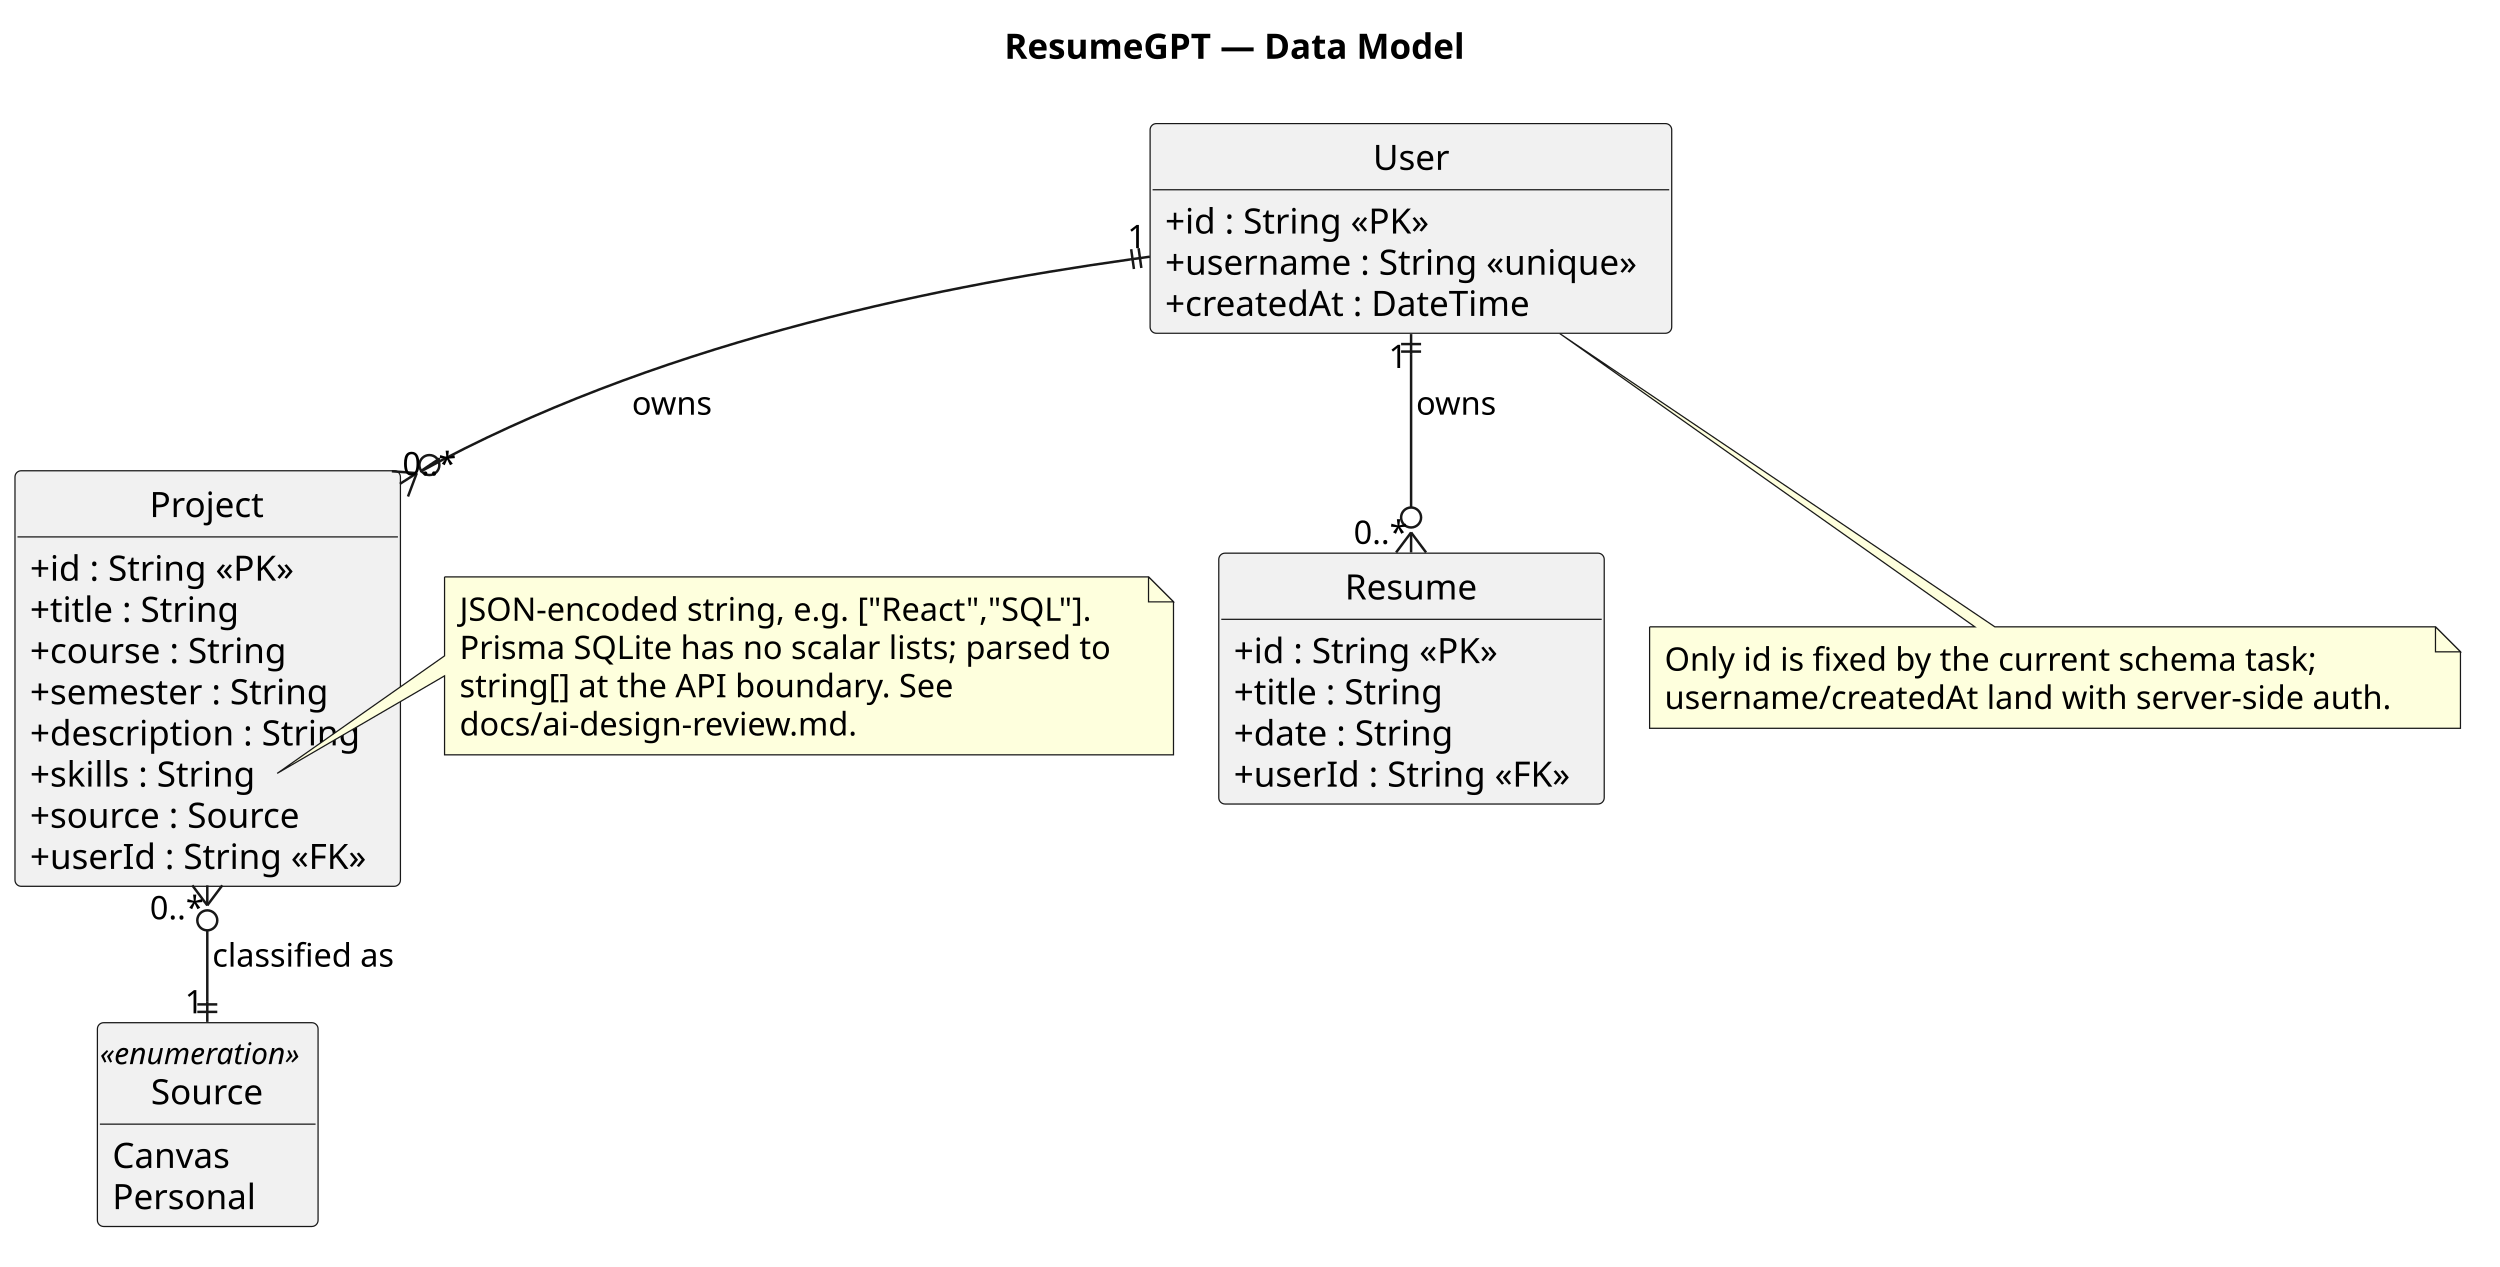
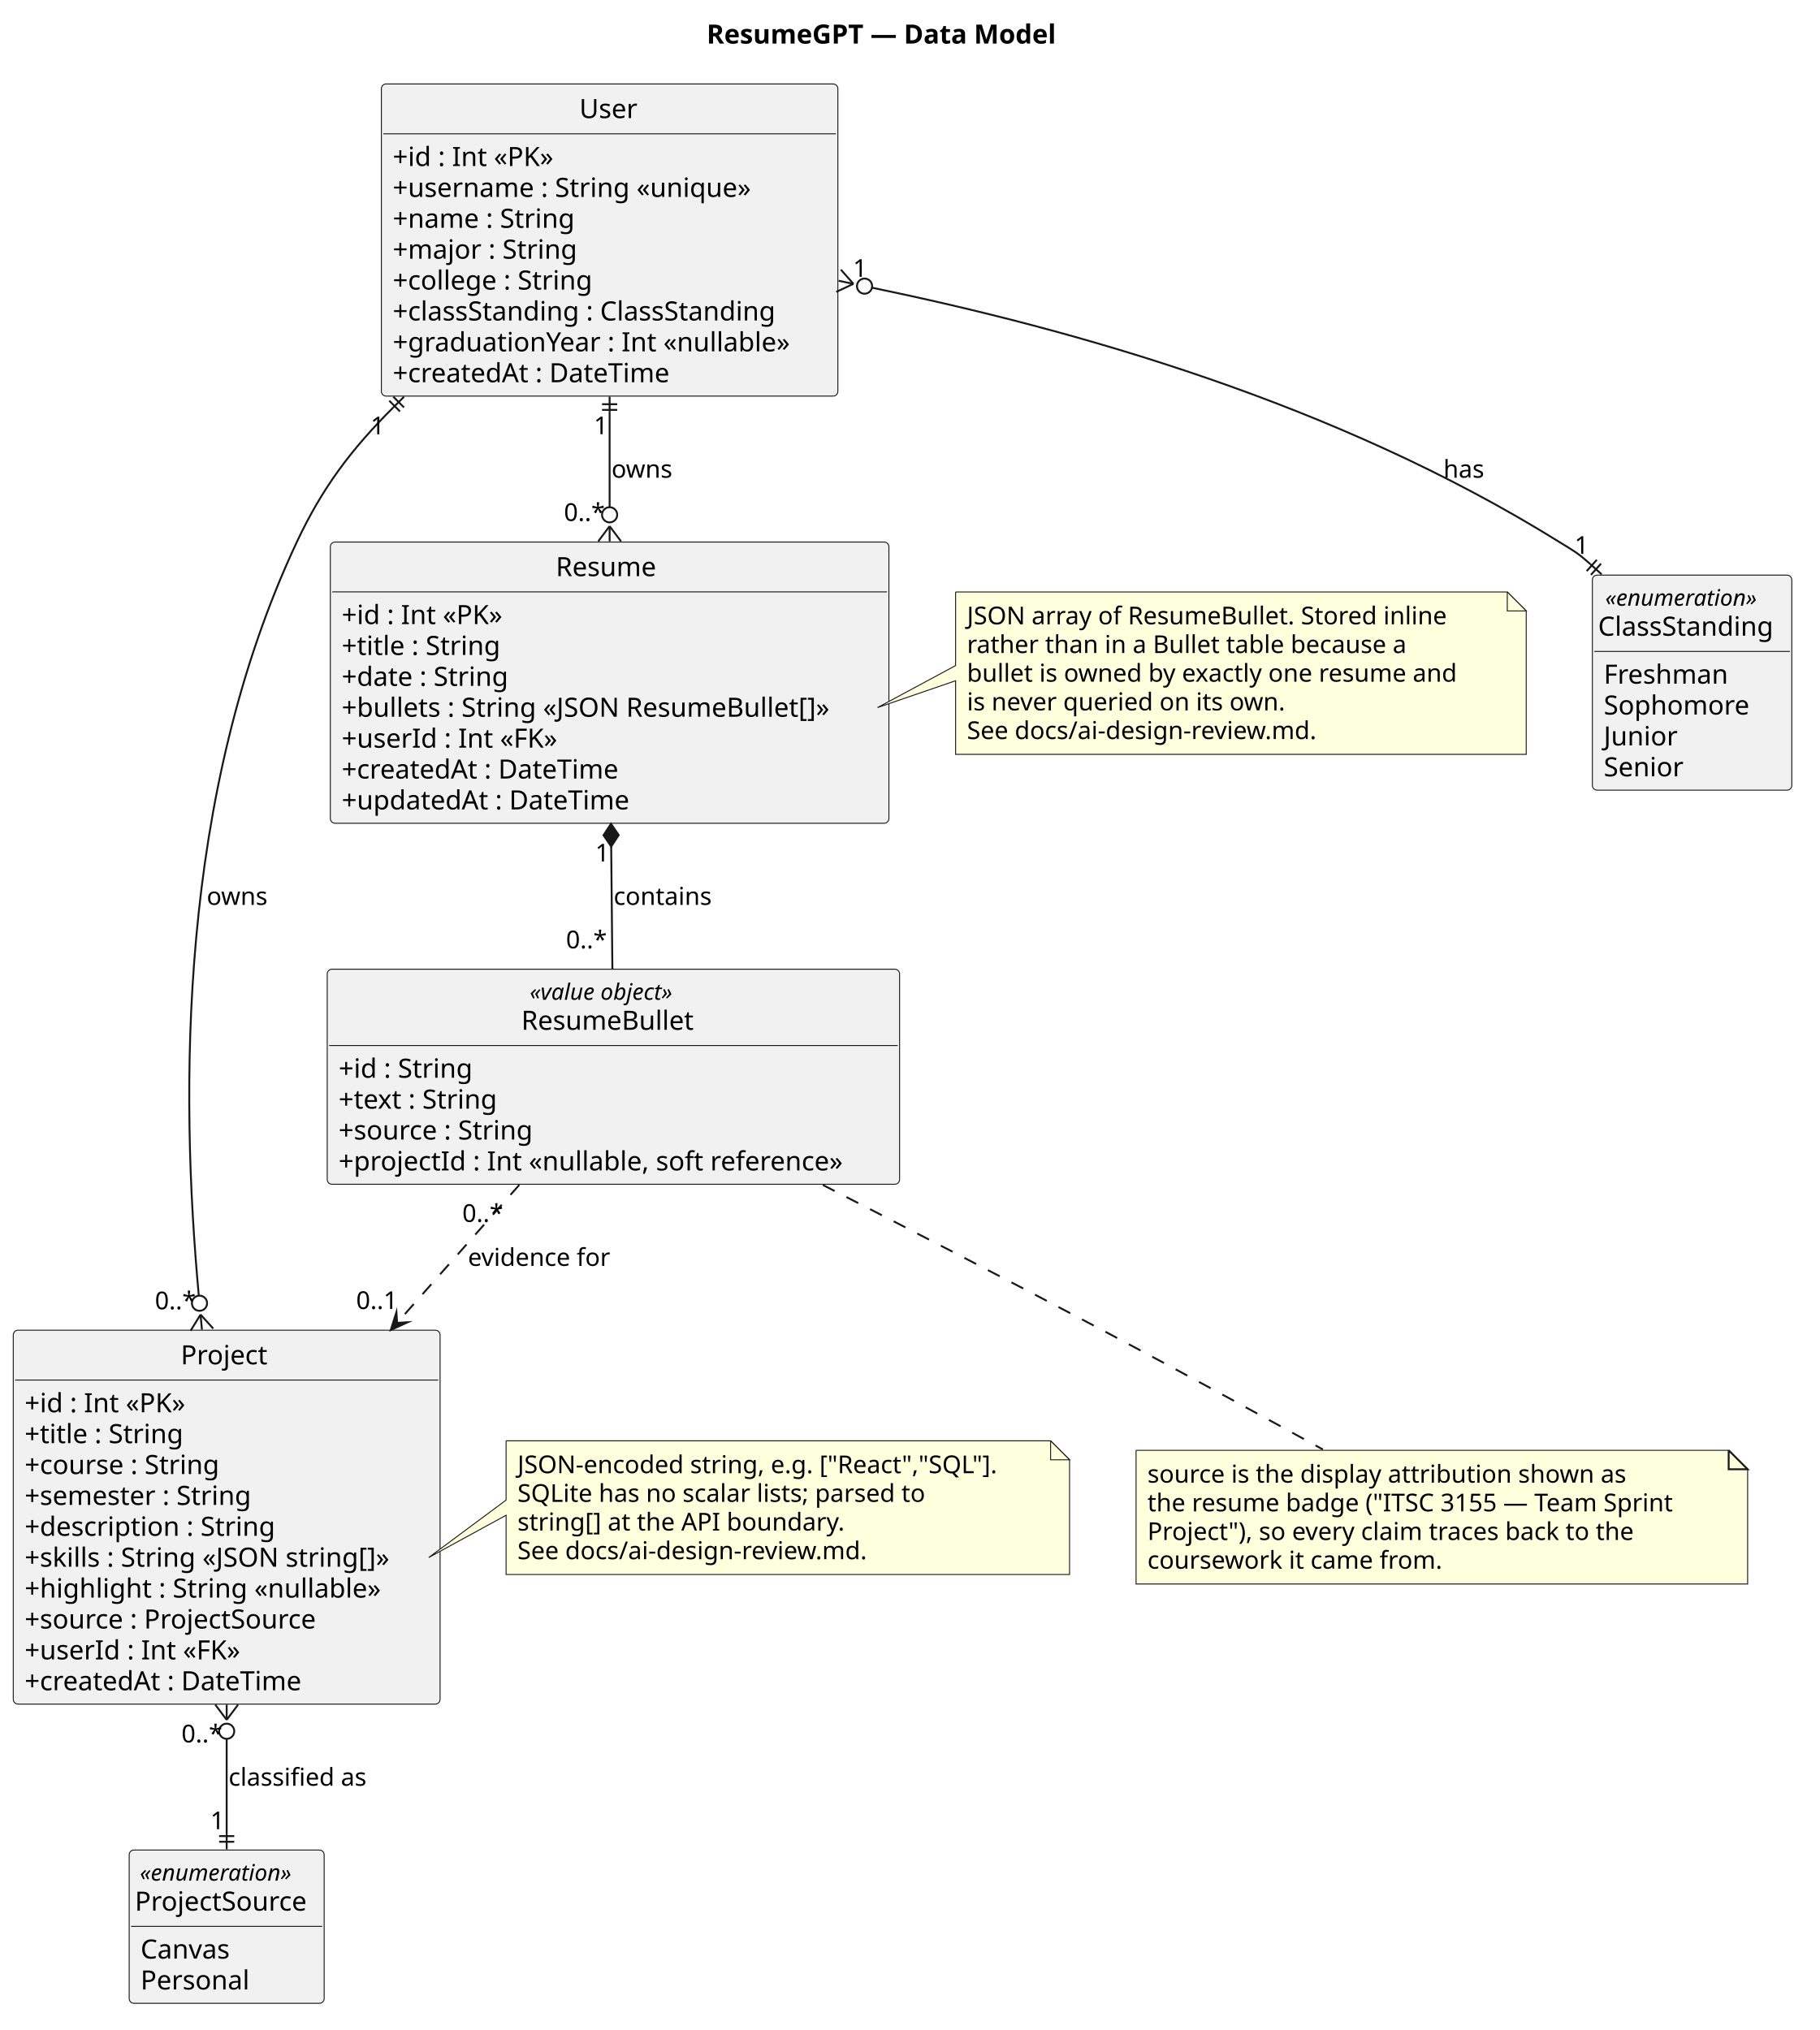
- <svg xmlns="http://www.w3.org/2000/svg" version="1.1" data-diagram-type="CLASS" style="width:1001px;height:507px;background:#FFFFFF;" width="1001px" height="507px" viewBox="0 0 1001 507" zoomAndPan="magnify" preserveAspectRatio="none" contentStyleType="text/css">
+ <svg xmlns="http://www.w3.org/2000/svg" version="1.1" data-diagram-type="CLASS" style="width:960px;height:1071px;background:#FFFFFF;" width="960px" height="1071px" viewBox="0 0 960 1071" zoomAndPan="magnify" preserveAspectRatio="none" contentStyleType="text/css">
  <defs />
  <g font-family="sans-serif" lengthAdjust="spacing">
-     <g class="title" data-source-line="7">
-       <text x="402.152" y="23.535" fill="#000" font-size="14" textLength="190.196" font-weight="700">ResumeGPT — Data Model</text>
+     <g class="title" data-source-line="8">
+       <text x="372.756" y="22.995" fill="#000" font-size="14" textLength="207.655" font-weight="700">ResumeGPT — Data Model</text>
    </g>
-     <g class="entity" data-qualified-name="User" id="ent0001" data-source-line="9">
-       <rect x="460.5" y="49.488" width="208.854" height="83.953" fill="#F1F1F1" style="stroke:#181818;stroke-width:0.5;" rx="2.5" ry="2.5" />
-       <text x="549.745" y="68.023" fill="#000" font-size="14" textLength="30.365">User</text>
-       <line x1="461.5" y1="75.977" x2="668.354" y2="75.977" style="stroke:#181818;stroke-width:0.5;" />
-       <text x="466.5" y="93.512" fill="#000" font-size="14" textLength="113.224">+id : String «PK»</text>
-       <text x="466.5" y="110" fill="#000" font-size="14" textLength="196.854">+username : String «unique»</text>
-       <text x="466.5" y="126.488" fill="#000" font-size="14" textLength="154.615">+createdAt : DateTime</text>
+     <g class="entity" data-qualified-name="User" id="ent0001" data-source-line="10">
+       <rect x="201.18" y="44.297" width="240.792" height="164.672" fill="#F1F1F1" style="stroke:#181818;stroke-width:0.5;" rx="2.5" ry="2.5" />
+       <text x="305.621" y="62.292" fill="#000" font-size="14" textLength="31.91">User</text>
+       <line x1="202.18" y1="70.594" x2="440.972" y2="70.594" style="stroke:#181818;stroke-width:0.5;" />
+       <text x="207.18" y="87.589" fill="#000" font-size="14" textLength="95.819">+id : Int «PK»</text>
+       <text x="207.18" y="103.886" fill="#000" font-size="14" textLength="206.958">+username : String «unique»</text>
+       <text x="207.18" y="120.183" fill="#000" font-size="14" textLength="106.832">+name : String</text>
+       <text x="207.18" y="136.479" fill="#000" font-size="14" textLength="107.557">+major : String</text>
+       <text x="207.18" y="152.776" fill="#000" font-size="14" textLength="117.284">+college : String</text>
+       <text x="207.18" y="169.073" fill="#000" font-size="14" textLength="221.662">+classStanding : ClassStanding</text>
+       <text x="207.18" y="185.37" fill="#000" font-size="14" textLength="228.792">+graduationYear : Int «nullable»</text>
+       <text x="207.18" y="201.667" fill="#000" font-size="14" textLength="162.203">+createdAt : DateTime</text>
    </g>
-     <g class="entity" data-qualified-name="Project" id="ent0002" data-source-line="15">
-       <rect x="6" y="188.488" width="154.331" height="166.395" fill="#F1F1F1" style="stroke:#181818;stroke-width:0.5;" rx="2.5" ry="2.5" />
-       <text x="59.899" y="207.023" fill="#000" font-size="14" textLength="46.532">Project</text>
-       <line x1="7" y1="214.977" x2="159.331" y2="214.977" style="stroke:#181818;stroke-width:0.5;" />
-       <text x="12" y="232.512" fill="#000" font-size="14" textLength="113.224">+id : String «PK»</text>
-       <text x="12" y="249" fill="#000" font-size="14" textLength="90.754">+title : String</text>
-       <text x="12" y="265.488" fill="#000" font-size="14" textLength="109.512">+course : String</text>
-       <text x="12" y="281.977" fill="#000" font-size="14" textLength="126.096">+semester : String</text>
-       <text x="12" y="298.465" fill="#000" font-size="14" textLength="140.465">+description : String</text>
-       <text x="12" y="314.953" fill="#000" font-size="14" textLength="98.984">+skills : String</text>
-       <text x="12" y="331.441" fill="#000" font-size="14" textLength="115.069">+source : Source</text>
-       <text x="12" y="347.93" fill="#000" font-size="14" textLength="142.331">+userId : String «FK»</text>
+     <g class="entity" data-qualified-name="Project" id="ent0002" data-source-line="21">
+       <rect x="7" y="701.797" width="225.145" height="197.266" fill="#F1F1F1" style="stroke:#181818;stroke-width:0.5;" rx="2.5" ry="2.5" />
+       <text x="95.346" y="719.792" fill="#000" font-size="14" textLength="48.453">Project</text>
+       <line x1="8" y1="728.094" x2="231.145" y2="728.094" style="stroke:#181818;stroke-width:0.5;" />
+       <text x="13" y="745.089" fill="#000" font-size="14" textLength="95.819">+id : Int «PK»</text>
+       <text x="13" y="761.386" fill="#000" font-size="14" textLength="94.5">+title : String</text>
+       <text x="13" y="777.683" fill="#000" font-size="14" textLength="113.928">+course : String</text>
+       <text x="13" y="793.979" fill="#000" font-size="14" textLength="132.439">+semester : String</text>
+       <text x="13" y="810.276" fill="#000" font-size="14" textLength="144.97">+description : String</text>
+       <text x="13" y="826.573" fill="#000" font-size="14" textLength="213.145">+skills : String «JSON string[]»</text>
+       <text x="13" y="842.87" fill="#000" font-size="14" textLength="205.755">+highlight : String «nullable»</text>
+       <text x="13" y="859.167" fill="#000" font-size="14" textLength="168.991">+source : ProjectSource</text>
+       <text x="13" y="875.464" fill="#000" font-size="14" textLength="126.205">+userId : Int «FK»</text>
+       <text x="13" y="891.761" fill="#000" font-size="14" textLength="162.203">+createdAt : DateTime</text>
    </g>
-     <g class="entity" data-qualified-name="Resume" id="ent0003" data-source-line="26">
-       <rect x="488" y="221.488" width="154.331" height="100.441" fill="#F1F1F1" style="stroke:#181818;stroke-width:0.5;" rx="2.5" ry="2.5" />
-       <text x="538.492" y="240.023" fill="#000" font-size="14" textLength="53.348">Resume</text>
-       <line x1="489" y1="247.977" x2="641.331" y2="247.977" style="stroke:#181818;stroke-width:0.5;" />
-       <text x="494" y="265.512" fill="#000" font-size="14" textLength="113.224">+id : String «PK»</text>
-       <text x="494" y="282" fill="#000" font-size="14" textLength="90.754">+title : String</text>
-       <text x="494" y="298.488" fill="#000" font-size="14" textLength="93.967">+date : String</text>
-       <text x="494" y="314.977" fill="#000" font-size="14" textLength="142.331">+userId : String «FK»</text>
+     <g class="entity" data-qualified-name="Resume" id="ent0003" data-source-line="34">
+       <rect x="174.25" y="285.967" width="294.646" height="148.375" fill="#F1F1F1" style="stroke:#181818;stroke-width:0.5;" rx="2.5" ry="2.5" />
+       <text x="293.193" y="303.962" fill="#000" font-size="14" textLength="56.759">Resume</text>
+       <line x1="175.25" y1="312.264" x2="467.896" y2="312.264" style="stroke:#181818;stroke-width:0.5;" />
+       <text x="180.25" y="329.259" fill="#000" font-size="14" textLength="95.819">+id : Int «PK»</text>
+       <text x="180.25" y="345.556" fill="#000" font-size="14" textLength="94.5">+title : String</text>
+       <text x="180.25" y="361.853" fill="#000" font-size="14" textLength="98.697">+date : String</text>
+       <text x="180.25" y="378.149" fill="#000" font-size="14" textLength="282.646">+bullets : String «JSON ResumeBullet[]»</text>
+       <text x="180.25" y="394.446" fill="#000" font-size="14" textLength="126.205">+userId : Int «FK»</text>
+       <text x="180.25" y="410.743" fill="#000" font-size="14" textLength="162.203">+createdAt : DateTime</text>
+       <text x="180.25" y="427.04" fill="#000" font-size="14" textLength="166.783">+updatedAt : DateTime</text>
    </g>
-     <g class="entity" data-qualified-name="Source" id="ent0004" data-source-line="33">
-       <rect x="39" y="409.488" width="88.355" height="81.598" fill="#F1F1F1" style="stroke:#181818;stroke-width:0.5;" rx="2.5" ry="2.5" />
-       <text x="40" y="426.09" fill="#000" font-size="12" textLength="86.355" font-style="italic">«enumeration»</text>
-       <text x="60.414" y="442.156" fill="#000" font-size="14" textLength="45.527">Source</text>
-       <line x1="40" y1="450.109" x2="126.355" y2="450.109" style="stroke:#181818;stroke-width:0.5;" />
-       <text x="45" y="467.645" fill="#000" font-size="14" textLength="48.221">Canvas</text>
-       <text x="45" y="484.133" fill="#000" font-size="14" textLength="57.47">Personal</text>
+     <g class="entity" data-qualified-name="ResumeBullet" id="ent0004" data-source-line="44">
+       <rect x="172.61" y="511.337" width="301.919" height="113.453" fill="#F1F1F1" style="stroke:#181818;stroke-width:0.5;" rx="2.5" ry="2.5" />
+       <text x="279.443" y="527.476" fill="#000" font-size="12" textLength="88.254" font-style="italic">«value object»</text>
+       <text x="275.01" y="543.301" fill="#000" font-size="14" textLength="97.118">ResumeBullet</text>
+       <line x1="173.61" y1="551.603" x2="473.529" y2="551.603" style="stroke:#181818;stroke-width:0.5;" />
+       <text x="178.61" y="568.598" fill="#000" font-size="14" textLength="79.905">+id : String</text>
+       <text x="178.61" y="584.894" fill="#000" font-size="14" textLength="95.006">+text : String</text>
+       <text x="178.61" y="601.191" fill="#000" font-size="14" textLength="113.928">+source : String</text>
+       <text x="178.61" y="617.488" fill="#000" font-size="14" textLength="289.919">+projectId : Int «nullable, soft reference»</text>
    </g>
-     <path d="M178,230.988 L178,262.609 L110.984,309.662 L178,270.609 L178,302.23 A0,0 0 0 0 178,302.23 L469.867,302.23 A0,0 0 0 0 469.867,302.23 L469.867,240.988 L459.867,230.988 L178,230.988 A0,0 0 0 0 178,230.988" style="stroke:#181818;stroke-width:0.5;" fill="#FEFFDD" />
-     <path d="M459.867,230.988 L459.867,240.988 L469.867,240.988 L459.867,230.988" style="stroke:#181818;stroke-width:0.5;" fill="#FEFFDD" />
-     <text x="184" y="248.557" fill="#000" font-size="13" textLength="262.901">JSON-encoded string, e.g. ["React","SQL"].</text>
-     <text x="184" y="263.867" fill="#000" font-size="13" textLength="270.867">Prisma SQLite has no scalar lists; parsed to</text>
-     <text x="184" y="279.178" fill="#000" font-size="13" textLength="203.252">string[] at the API boundary. See</text>
-     <text x="184" y="294.488" fill="#000" font-size="13" textLength="173.088">docs/ai-design-review.md.</text>
-     <g class="entity" data-qualified-name="GMN10" id="ent0011" data-source-line="50">
-       <path d="M660.5,250.988 L660.5,291.609 A0,0 0 0 0 660.5,291.609 L985.166,291.609 A0,0 0 0 0 985.166,291.609 L985.166,260.988 L975.166,250.988 L798.732,250.988 L624.514,133.549 L790.732,250.988 L660.5,250.988 A0,0 0 0 0 660.5,250.988" style="stroke:#181818;stroke-width:0.5;" fill="#FEFFDD" />
-       <path d="M975.166,250.988 L975.166,260.988 L985.166,260.988 L975.166,250.988" style="stroke:#181818;stroke-width:0.5;" fill="#FEFFDD" />
-       <text x="666.5" y="268.557" fill="#000" font-size="13" textLength="274.86">Only id is fixed by the current schema task;</text>
-       <text x="666.5" y="283.867" fill="#000" font-size="13" textLength="303.666">username/createdAt land with server-side auth.</text>
+     <g class="entity" data-qualified-name="ProjectSource" id="ent0005" data-source-line="51">
+       <rect x="68.15" y="976.057" width="102.845" height="80.859" fill="#F1F1F1" style="stroke:#181818;stroke-width:0.5;" rx="2.5" ry="2.5" />
+       <text x="73.761" y="992.196" fill="#000" font-size="12" textLength="91.623" font-style="italic">«enumeration»</text>
+       <text x="71.15" y="1008.021" fill="#000" font-size="14" textLength="96.845">ProjectSource</text>
+       <line x1="69.15" y1="1016.323" x2="169.995" y2="1016.323" style="stroke:#181818;stroke-width:0.5;" />
+       <text x="74.15" y="1033.318" fill="#000" font-size="14" textLength="51.386">Canvas</text>
+       <text x="74.15" y="1049.614" fill="#000" font-size="14" textLength="60.013">Personal</text>
    </g>
-     <g class="link" data-entity-1="ent0001" data-entity-2="ent0002" id="lnk5" data-link-type="crowfoot">
-       <line x1="455.888" y1="99.371" x2="456.996" y2="107.294" style="stroke:#181818;stroke-width:1;" />
-       <line x1="452.917" y1="99.787" x2="454.025" y2="107.71" style="stroke:#181818;stroke-width:1;" />
-       <line x1="452.48" y1="103.887" x2="460.403" y2="102.779" style="stroke:#181818;stroke-width:1;" />
-       <line x1="166.87" y1="189.441" x2="163.361" y2="198.805" style="stroke:#181818;stroke-width:1;" />
-       <line x1="166.87" y1="189.441" x2="156.898" y2="188.693" style="stroke:#181818;stroke-width:1;" />
-       <line x1="166.87" y1="189.441" x2="160.129" y2="193.749" style="stroke:#181818;stroke-width:1;" />
-       <ellipse cx="171.926" cy="186.21" rx="4" ry="4" fill="none" style="stroke:#181818;stroke-width:1;" />
-       <path d="M452.48,103.887 C369.374,115.51 260.274,138.659 169,188.488 C166.012,190.119 178.219,182.187 175.296,184.055" style="stroke:#181818;stroke-width:1;" fill="none" />
-       <text x="253" y="166.057" fill="#000" font-size="13" textLength="32.697">owns</text>
-       <text x="161.129" y="190.317" fill="#000" font-size="13" textLength="22.712">0..*</text>
-       <text x="451.403" y="99.347" fill="#000" font-size="13">1</text>
+     <g class="entity" data-qualified-name="ClassStanding" id="ent0006" data-source-line="56">
+       <rect x="839.97" y="303.427" width="105.196" height="113.453" fill="#F1F1F1" style="stroke:#181818;stroke-width:0.5;" rx="2.5" ry="2.5" />
+       <text x="846.757" y="319.566" fill="#000" font-size="12" textLength="91.623" font-style="italic">«enumeration»</text>
+       <text x="842.97" y="335.391" fill="#000" font-size="14" textLength="99.196">ClassStanding</text>
+       <line x1="840.97" y1="343.693" x2="944.166" y2="343.693" style="stroke:#181818;stroke-width:0.5;" />
+       <text x="845.97" y="360.688" fill="#000" font-size="14" textLength="69.679">Freshman</text>
+       <text x="845.97" y="376.984" fill="#000" font-size="14" textLength="80.35">Sophomore</text>
+       <text x="845.97" y="393.281" fill="#000" font-size="14" textLength="40.086">Junior</text>
+       <text x="845.97" y="409.578" fill="#000" font-size="14" textLength="44.584">Senior</text>
    </g>
-     <g class="link" data-entity-1="ent0001" data-entity-2="ent0003" id="lnk6" data-link-type="crowfoot">
-       <line x1="561" y1="137.772" x2="569" y2="137.772" style="stroke:#181818;stroke-width:1;" />
-       <line x1="561" y1="140.772" x2="569" y2="140.772" style="stroke:#181818;stroke-width:1;" />
-       <line x1="565" y1="141.772" x2="565" y2="133.772" style="stroke:#181818;stroke-width:1;" />
-       <line x1="565" y1="213.201" x2="571" y2="221.201" style="stroke:#181818;stroke-width:1;" />
-       <line x1="565" y1="213.201" x2="559" y2="221.201" style="stroke:#181818;stroke-width:1;" />
-       <line x1="565" y1="213.201" x2="565" y2="221.201" style="stroke:#181818;stroke-width:1;" />
-       <ellipse cx="565" cy="207.201" rx="4" ry="4" fill="none" style="stroke:#181818;stroke-width:1;" />
-       <path d="M565,141.772 C565,167.859 565,175.709 565,203.201" style="stroke:#181818;stroke-width:1;" fill="none" />
-       <text x="567" y="166.057" fill="#000" font-size="13" textLength="32.697">owns</text>
-       <text x="542" y="217.769" fill="#000" font-size="13" textLength="22.712">0..*</text>
-       <text x="556" y="147.341" fill="#000" font-size="13">1</text>
+     <path d="M266.96,760.157 L266.96,791.423 L226.145,821.727 L266.96,799.423 L266.96,830.688 A0,0 0 0 0 266.96,830.688 L564.191,830.688 A0,0 0 0 0 564.191,830.688 L564.191,770.157 L554.191,760.157 L266.96,760.157 A0,0 0 0 0 266.96,760.157" style="stroke:#181818;stroke-width:0.5;" fill="#FEFFDD" />
+     <path d="M554.191,760.157 L554.191,770.157 L564.191,770.157 L554.191,760.157" style="stroke:#181818;stroke-width:0.5;" fill="#FEFFDD" />
+     <text x="272.96" y="777.224" fill="#000" font-size="13" textLength="276.231">JSON-encoded string, e.g. ["React","SQL"].</text>
+     <text x="272.96" y="792.357" fill="#000" font-size="13" textLength="233.092">SQLite has no scalar lists; parsed to</text>
+     <text x="272.96" y="807.489" fill="#000" font-size="13" textLength="185.028">string[] at the API boundary.</text>
+     <text x="272.96" y="822.622" fill="#000" font-size="13" textLength="199.431">See docs/ai-design-review.md.</text>
+     <path d="M504.07,312.317 L504.07,351.149 L462.896,373.303 L504.07,359.149 L504.07,397.981 A0,0 0 0 0 504.07,397.981 L805.084,397.981 A0,0 0 0 0 805.084,397.981 L805.084,322.317 L795.084,312.317 L504.07,312.317 A0,0 0 0 0 504.07,312.317" style="stroke:#181818;stroke-width:0.5;" fill="#FEFFDD" />
+     <path d="M795.084,312.317 L795.084,322.317 L805.084,322.317 L795.084,312.317" style="stroke:#181818;stroke-width:0.5;" fill="#FEFFDD" />
+     <text x="510.07" y="329.384" fill="#000" font-size="13" textLength="272.073">JSON array of ResumeBullet. Stored inline</text>
+     <text x="510.07" y="344.517" fill="#000" font-size="13" textLength="251.018">rather than in a Bullet table because a</text>
+     <text x="510.07" y="359.649" fill="#000" font-size="13" textLength="280.014">bullet is owned by exactly one resume and</text>
+     <text x="510.07" y="374.782" fill="#000" font-size="13" textLength="180.648">is never queried on its own.</text>
+     <text x="510.07" y="389.915" fill="#000" font-size="13" textLength="199.431">See docs/ai-design-review.md.</text>
+     <g class="entity" data-qualified-name="GMN17" id="ent0018" data-source-line="86">
+       <path d="M599.27,765.157 L599.27,835.688 L921.873,835.688 L921.873,775.157 L911.873,765.157 L599.27,765.157" style="stroke:#181818;stroke-width:0.5;" fill="#FEFFDD" />
+       <path d="M911.873,765.157 L911.873,775.157 L921.873,775.157 L911.873,765.157" style="stroke:#181818;stroke-width:1;" fill="#FEFFDD" />
+       <text x="605.27" y="782.224" fill="#000" font-size="13" textLength="271.216">source is the display attribution shown as</text>
+       <text x="605.27" y="797.357" fill="#000" font-size="13" textLength="301.603">the resume badge ("ITSC 3155 — Team Sprint</text>
+       <text x="605.27" y="812.489" fill="#000" font-size="13" textLength="281.163">Project"), so every claim traces back to the</text>
+       <text x="605.27" y="827.622" fill="#000" font-size="13" textLength="166.467">coursework it came from.</text>
    </g>
-     <g class="link" data-entity-1="ent0002" data-entity-2="ent0004" id="lnk7" data-link-type="crowfoot">
-       <line x1="83" y1="362.511" x2="77" y2="354.511" style="stroke:#181818;stroke-width:1;" />
-       <line x1="83" y1="362.511" x2="89" y2="354.511" style="stroke:#181818;stroke-width:1;" />
-       <line x1="83" y1="362.511" x2="83" y2="354.511" style="stroke:#181818;stroke-width:1;" />
-       <ellipse cx="83" cy="368.511" rx="4" ry="4" fill="none" style="stroke:#181818;stroke-width:1;" />
-       <line x1="87" y1="405.159" x2="79" y2="405.159" style="stroke:#181818;stroke-width:1;" />
-       <line x1="87" y1="402.159" x2="79" y2="402.159" style="stroke:#181818;stroke-width:1;" />
-       <line x1="83" y1="401.159" x2="83" y2="409.159" style="stroke:#181818;stroke-width:1;" />
-       <path d="M83,372.511 C83,391.502 83,384.892 83,401.159" style="stroke:#181818;stroke-width:1;" fill="none" />
-       <text x="85" y="387.057" fill="#000" font-size="13" textLength="76.489">classified as</text>
-       <text x="74" y="405.727" fill="#000" font-size="13">1</text>
-       <text x="60" y="368.08" fill="#000" font-size="13" textLength="22.712">0..*</text>
+     <g class="link" data-entity-1="ent0001" data-entity-2="ent0002" id="lnk7" data-source-line="63" data-link-type="crowfoot">
+       <path d="M207.461,214.961 C185.051,237.271 169.9,257.577 156.57,285.967 C93.9,419.447 94.99,576.243 104.87,683.583" style="stroke:#181818;stroke-width:1;" fill="none" id="User-Project" codeLine="63" />
+       <line x1="207.473" y1="209.304" x2="213.117" y2="214.974" style="stroke:#181818;stroke-width:1;" />
+       <line x1="205.347" y1="211.421" x2="210.991" y2="217.09" style="stroke:#181818;stroke-width:1;" />
+       <line x1="207.461" y1="214.961" x2="213.13" y2="209.317" style="stroke:#181818;stroke-width:1;" />
+       <line x1="105.787" y1="693.541" x2="112.495" y2="700.957" style="stroke:#181818;stroke-width:1;" />
+       <line x1="105.787" y1="693.541" x2="100.545" y2="702.057" style="stroke:#181818;stroke-width:1;" />
+       <line x1="105.787" y1="693.541" x2="106.52" y2="701.507" style="stroke:#181818;stroke-width:1;" />
+       <ellipse cx="105.237" cy="687.566" rx="4" ry="4" fill="none" style="stroke:#181818;stroke-width:1;" />
+       <text x="109.03" y="477.404" fill="#000" font-size="13" textLength="33.598">owns</text>
+       <text x="195.478" y="229.14" fill="#000" font-size="13">1</text>
+       <text x="81.718" y="690.763" fill="#000" font-size="13" textLength="23.036">0..*</text>
+     </g>
+     <g class="link" data-entity-1="ent0001" data-entity-2="ent0003" id="lnk8" data-source-line="64" data-link-type="crowfoot">
+       <path d="M321.57,217.257 C321.57,242.117 321.57,243.297 321.57,267.597" style="stroke:#181818;stroke-width:1;" fill="none" id="User-Resume" codeLine="64" />
+       <line x1="317.57" y1="213.257" x2="325.57" y2="213.257" style="stroke:#181818;stroke-width:1;" />
+       <line x1="317.57" y1="216.257" x2="325.57" y2="216.257" style="stroke:#181818;stroke-width:1;" />
+       <line x1="321.57" y1="217.257" x2="321.57" y2="209.257" style="stroke:#181818;stroke-width:1;" />
+       <line x1="321.57" y1="277.597" x2="327.57" y2="285.597" style="stroke:#181818;stroke-width:1;" />
+       <line x1="321.57" y1="277.597" x2="315.57" y2="285.597" style="stroke:#181818;stroke-width:1;" />
+       <line x1="321.57" y1="277.597" x2="321.57" y2="285.597" style="stroke:#181818;stroke-width:1;" />
+       <ellipse cx="321.57" cy="271.597" rx="4" ry="4" fill="none" style="stroke:#181818;stroke-width:1;" />
+       <text x="322.57" y="252.034" fill="#000" font-size="13" textLength="33.598">owns</text>
+       <text x="313.237" y="229.075" fill="#000" font-size="13">1</text>
+       <text x="297.475" y="274.849" fill="#000" font-size="13" textLength="23.036">0..*</text>
+     </g>
+     <g class="link" data-entity-1="ent0003" data-entity-2="ent0004" id="lnk9" data-source-line="65" data-link-type="composition">
+       <path d="M322.404,446.616 C322.644,471.796 322.8,487.547 323.03,511.107" style="stroke:#181818;stroke-width:1;" fill="none" id="Resume-backto-ResumeBullet" codeLine="65" />
+       <polygon points="322.29,434.617,318.347,440.655,322.404,446.616,326.347,440.578,322.29,434.617" fill="#181818" style="stroke:#181818;stroke-width:1;stroke-linejoin:miter;stroke-miterlimit:10;" />
+       <text x="323.69" y="477.404" fill="#000" font-size="13" textLength="55.028">contains</text>
+       <text x="313.99" y="454.502" fill="#000" font-size="13">1</text>
+       <text x="298.565" y="500.326" fill="#000" font-size="13" textLength="23.036">0..*</text>
+     </g>
+     <g class="link" data-entity-1="ent0004" data-entity-2="ent0002" id="lnk10" data-source-line="66" data-link-type="dependency">
+       <path d="M273.93,625.127 C253.53,648.167 232.605,671.794 209.455,697.934" style="stroke:#181818;stroke-width:1;stroke-dasharray:7,7;" fill="none" id="ResumeBullet-to-Project" codeLine="66" />
+       <polygon points="206.14,701.677,215.101,697.591,209.455,697.934,209.112,692.287,206.14,701.677" fill="#181818" style="stroke:#181818;stroke-width:1;stroke-linejoin:miter;stroke-miterlimit:10;" />
+       <text x="246.84" y="667.864" fill="#000" font-size="13" textLength="80.945">evidence for</text>
+       <text x="243.863" y="644.667" fill="#000" font-size="13" textLength="23.036">0..*</text>
+       <text x="187.88" y="690.614" fill="#000" font-size="13" textLength="24.807">0..1</text>
+     </g>
+     <g class="link" data-entity-1="ent0002" data-entity-2="ent0005" id="lnk11" data-source-line="67" data-link-type="crowfoot">
+       <path d="M119.57,917.377 C119.57,944.347 119.57,946.087 119.57,967.697" style="stroke:#181818;stroke-width:1;" fill="none" id="Project-ProjectSource" codeLine="67" />
+       <line x1="119.57" y1="907.377" x2="113.57" y2="899.377" style="stroke:#181818;stroke-width:1;" />
+       <line x1="119.57" y1="907.377" x2="125.57" y2="899.377" style="stroke:#181818;stroke-width:1;" />
+       <line x1="119.57" y1="907.377" x2="119.57" y2="899.377" style="stroke:#181818;stroke-width:1;" />
+       <ellipse cx="119.57" cy="913.377" rx="4" ry="4" fill="none" style="stroke:#181818;stroke-width:1;" />
+       <line x1="123.57" y1="971.697" x2="115.57" y2="971.697" style="stroke:#181818;stroke-width:1;" />
+       <line x1="123.57" y1="968.697" x2="115.57" y2="968.697" style="stroke:#181818;stroke-width:1;" />
+       <line x1="119.57" y1="967.697" x2="119.57" y2="975.697" style="stroke:#181818;stroke-width:1;" />
+       <text x="120.57" y="942.124" fill="#000" font-size="13" textLength="79.193">classified as</text>
+       <text x="95.727" y="919.266" fill="#000" font-size="13" textLength="23.036">0..*</text>
+       <text x="110.954" y="965.078" fill="#000" font-size="13">1</text>
+     </g>
+     <g class="link" data-entity-1="ent0001" data-entity-2="ent0006" id="lnk12" data-source-line="68" data-link-type="crowfoot">
+       <path d="M459.966,151.777 C566.156,173.767 704.19,212.257 822.57,285.967 C830.33,290.797 831.88,291.339 838.9,297.649" style="stroke:#181818;stroke-width:1;" fill="none" id="User-ClassStanding" codeLine="68" />
+       <line x1="450.174" y1="149.749" x2="441.123" y2="154.002" style="stroke:#181818;stroke-width:1;" />
+       <line x1="450.174" y1="149.749" x2="443.557" y2="142.252" style="stroke:#181818;stroke-width:1;" />
+       <line x1="450.174" y1="149.749" x2="442.34" y2="148.127" style="stroke:#181818;stroke-width:1;" />
+       <ellipse cx="456.049" cy="150.966" rx="4" ry="4" fill="none" style="stroke:#181818;stroke-width:1;" />
+       <line x1="844.549" y1="297.348" x2="839.201" y2="303.298" style="stroke:#181818;stroke-width:1;" />
+       <line x1="842.318" y1="295.343" x2="836.97" y2="301.292" style="stroke:#181818;stroke-width:1;" />
+       <line x1="838.9" y1="297.649" x2="844.85" y2="302.997" style="stroke:#181818;stroke-width:1;" />
+       <text x="761.37" y="252.034" fill="#000" font-size="13" textLength="22.979">has</text>
+       <text x="449.951" y="146.051" fill="#000" font-size="13">1</text>
+       <text x="830.563" y="292.192" fill="#000" font-size="13">1</text>
+     </g>
+     <g class="link" data-entity-1="ent0004" data-entity-2="ent0018" id="lnk19" data-source-line="86" data-link-type="association">
+       <path d="M434.04,625.157 C479.83,648.597 533.39,676.267 581.57,701.797 C620.36,722.347 663.57,745.887 697.81,764.717" style="stroke:#181818;stroke-width:1;stroke-dasharray:7,7;" fill="none" id="ResumeBullet-GMN17" />
    </g>
  </g>
</svg>
